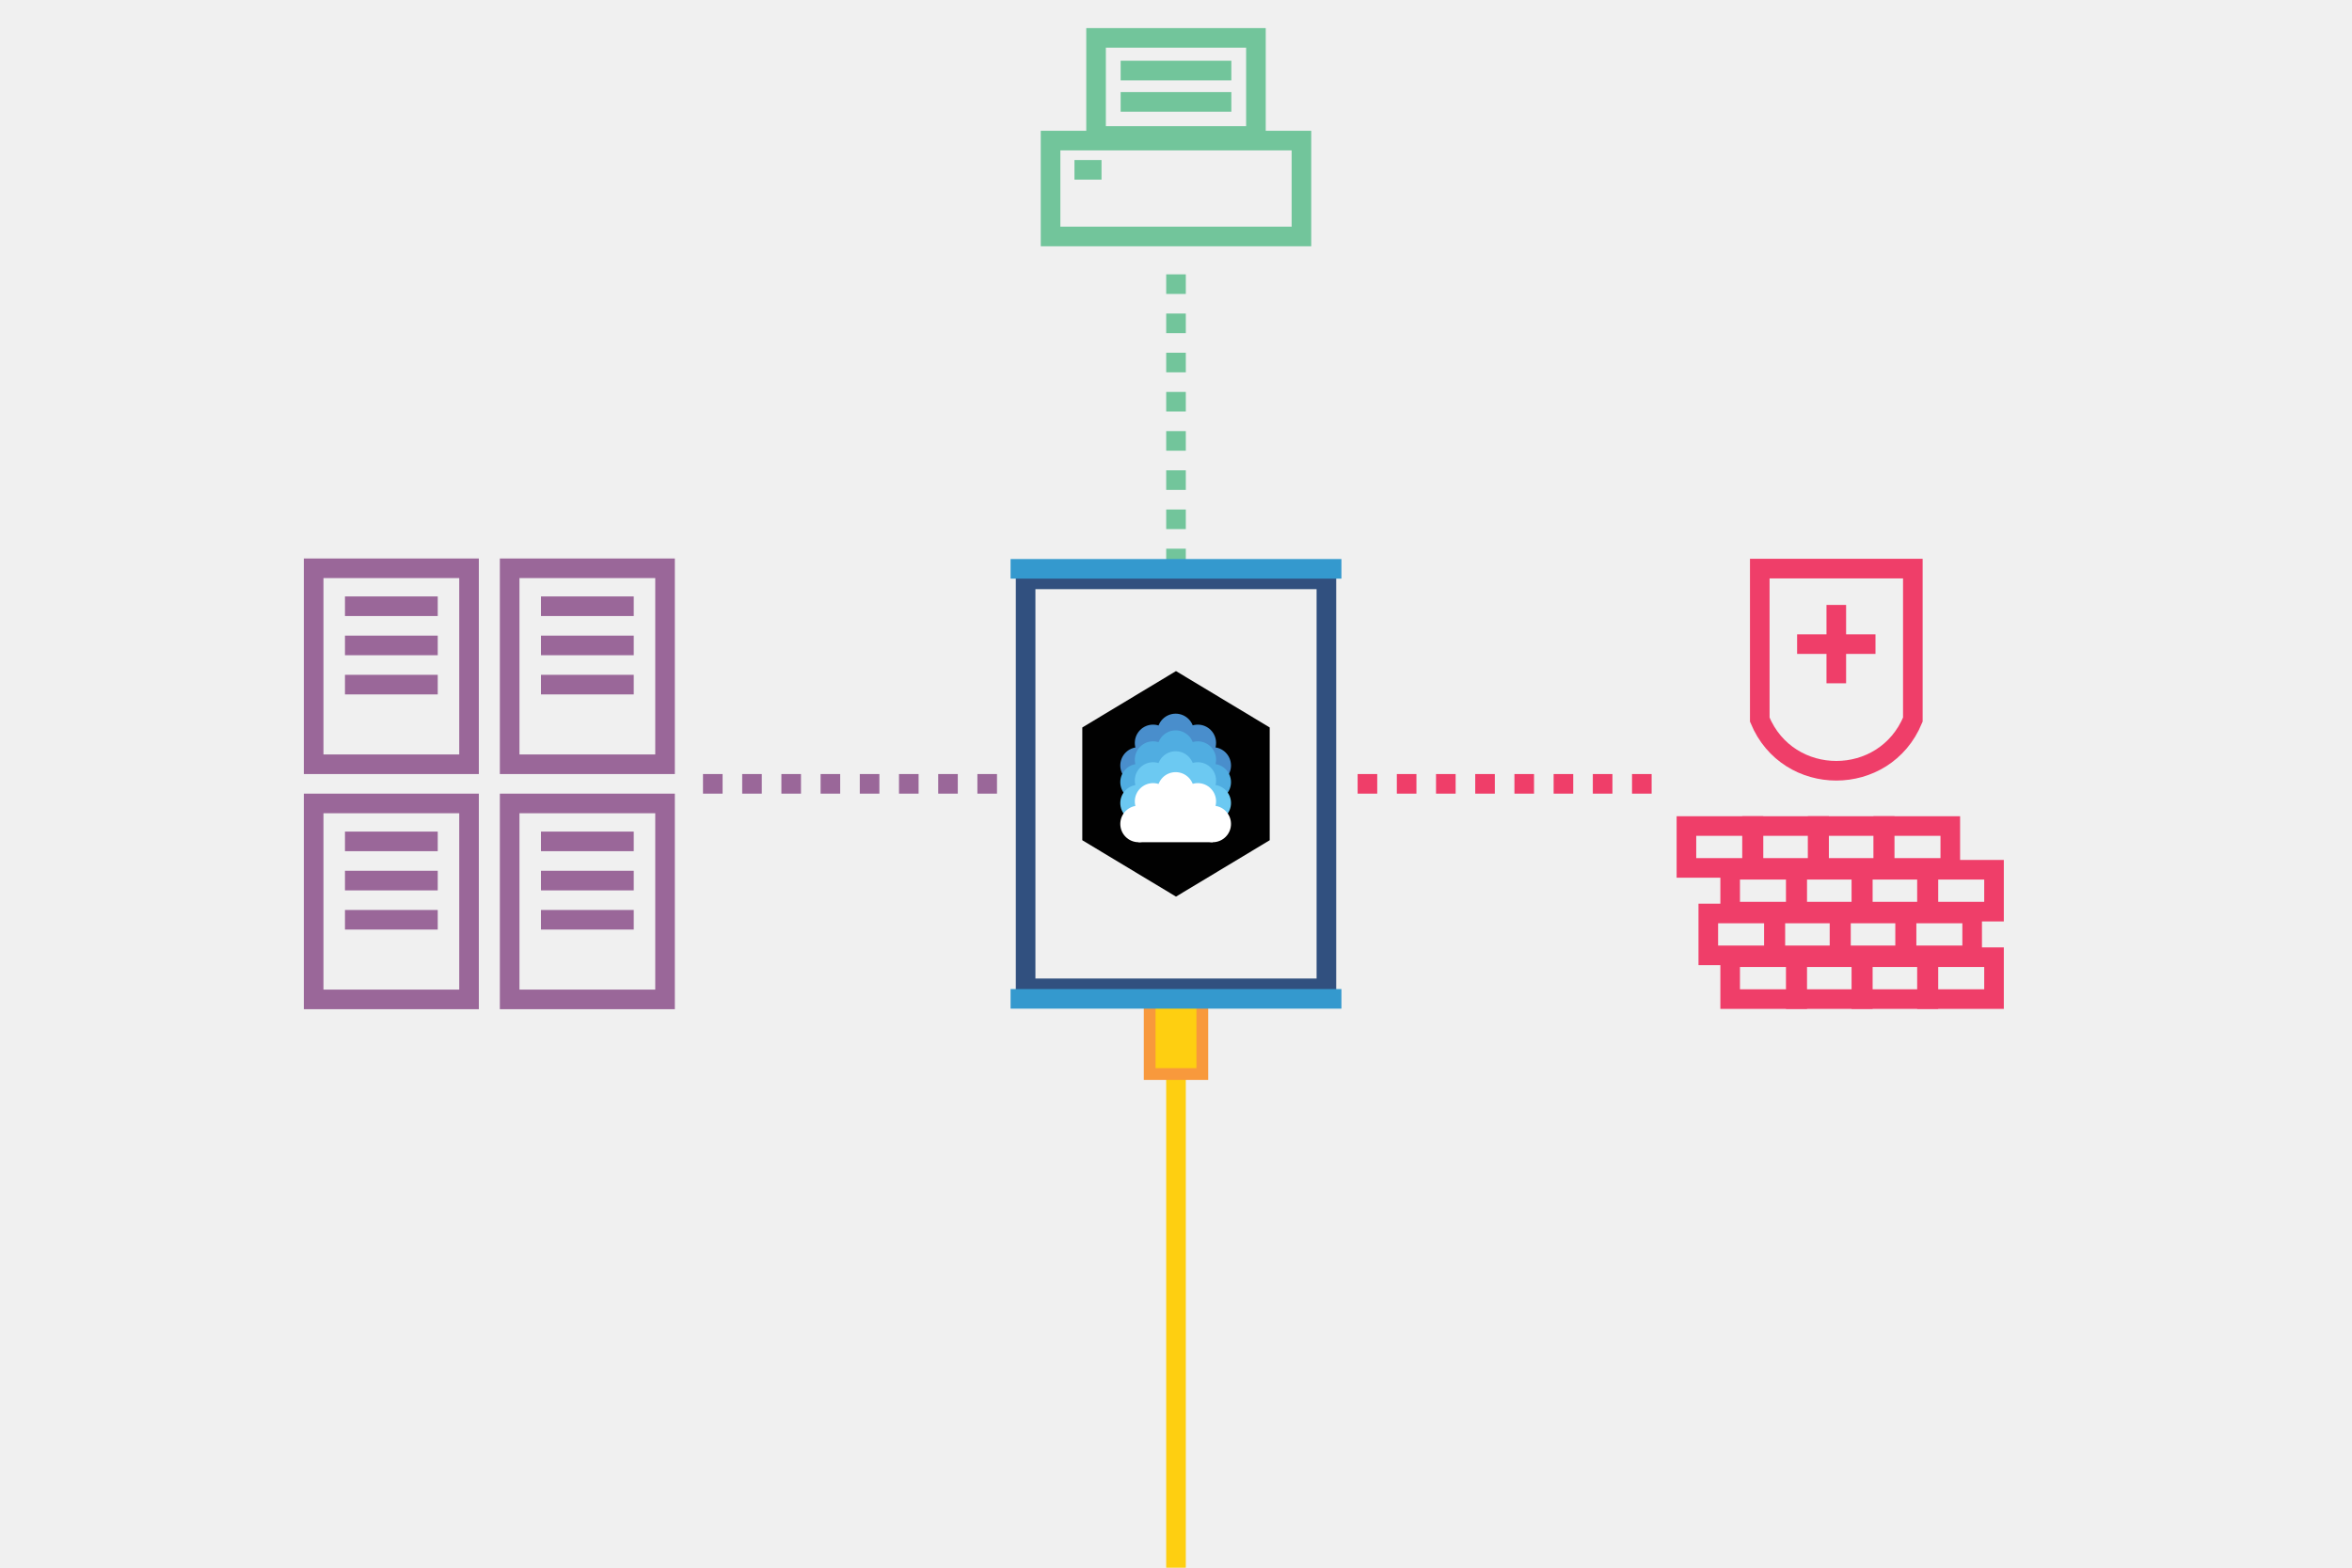
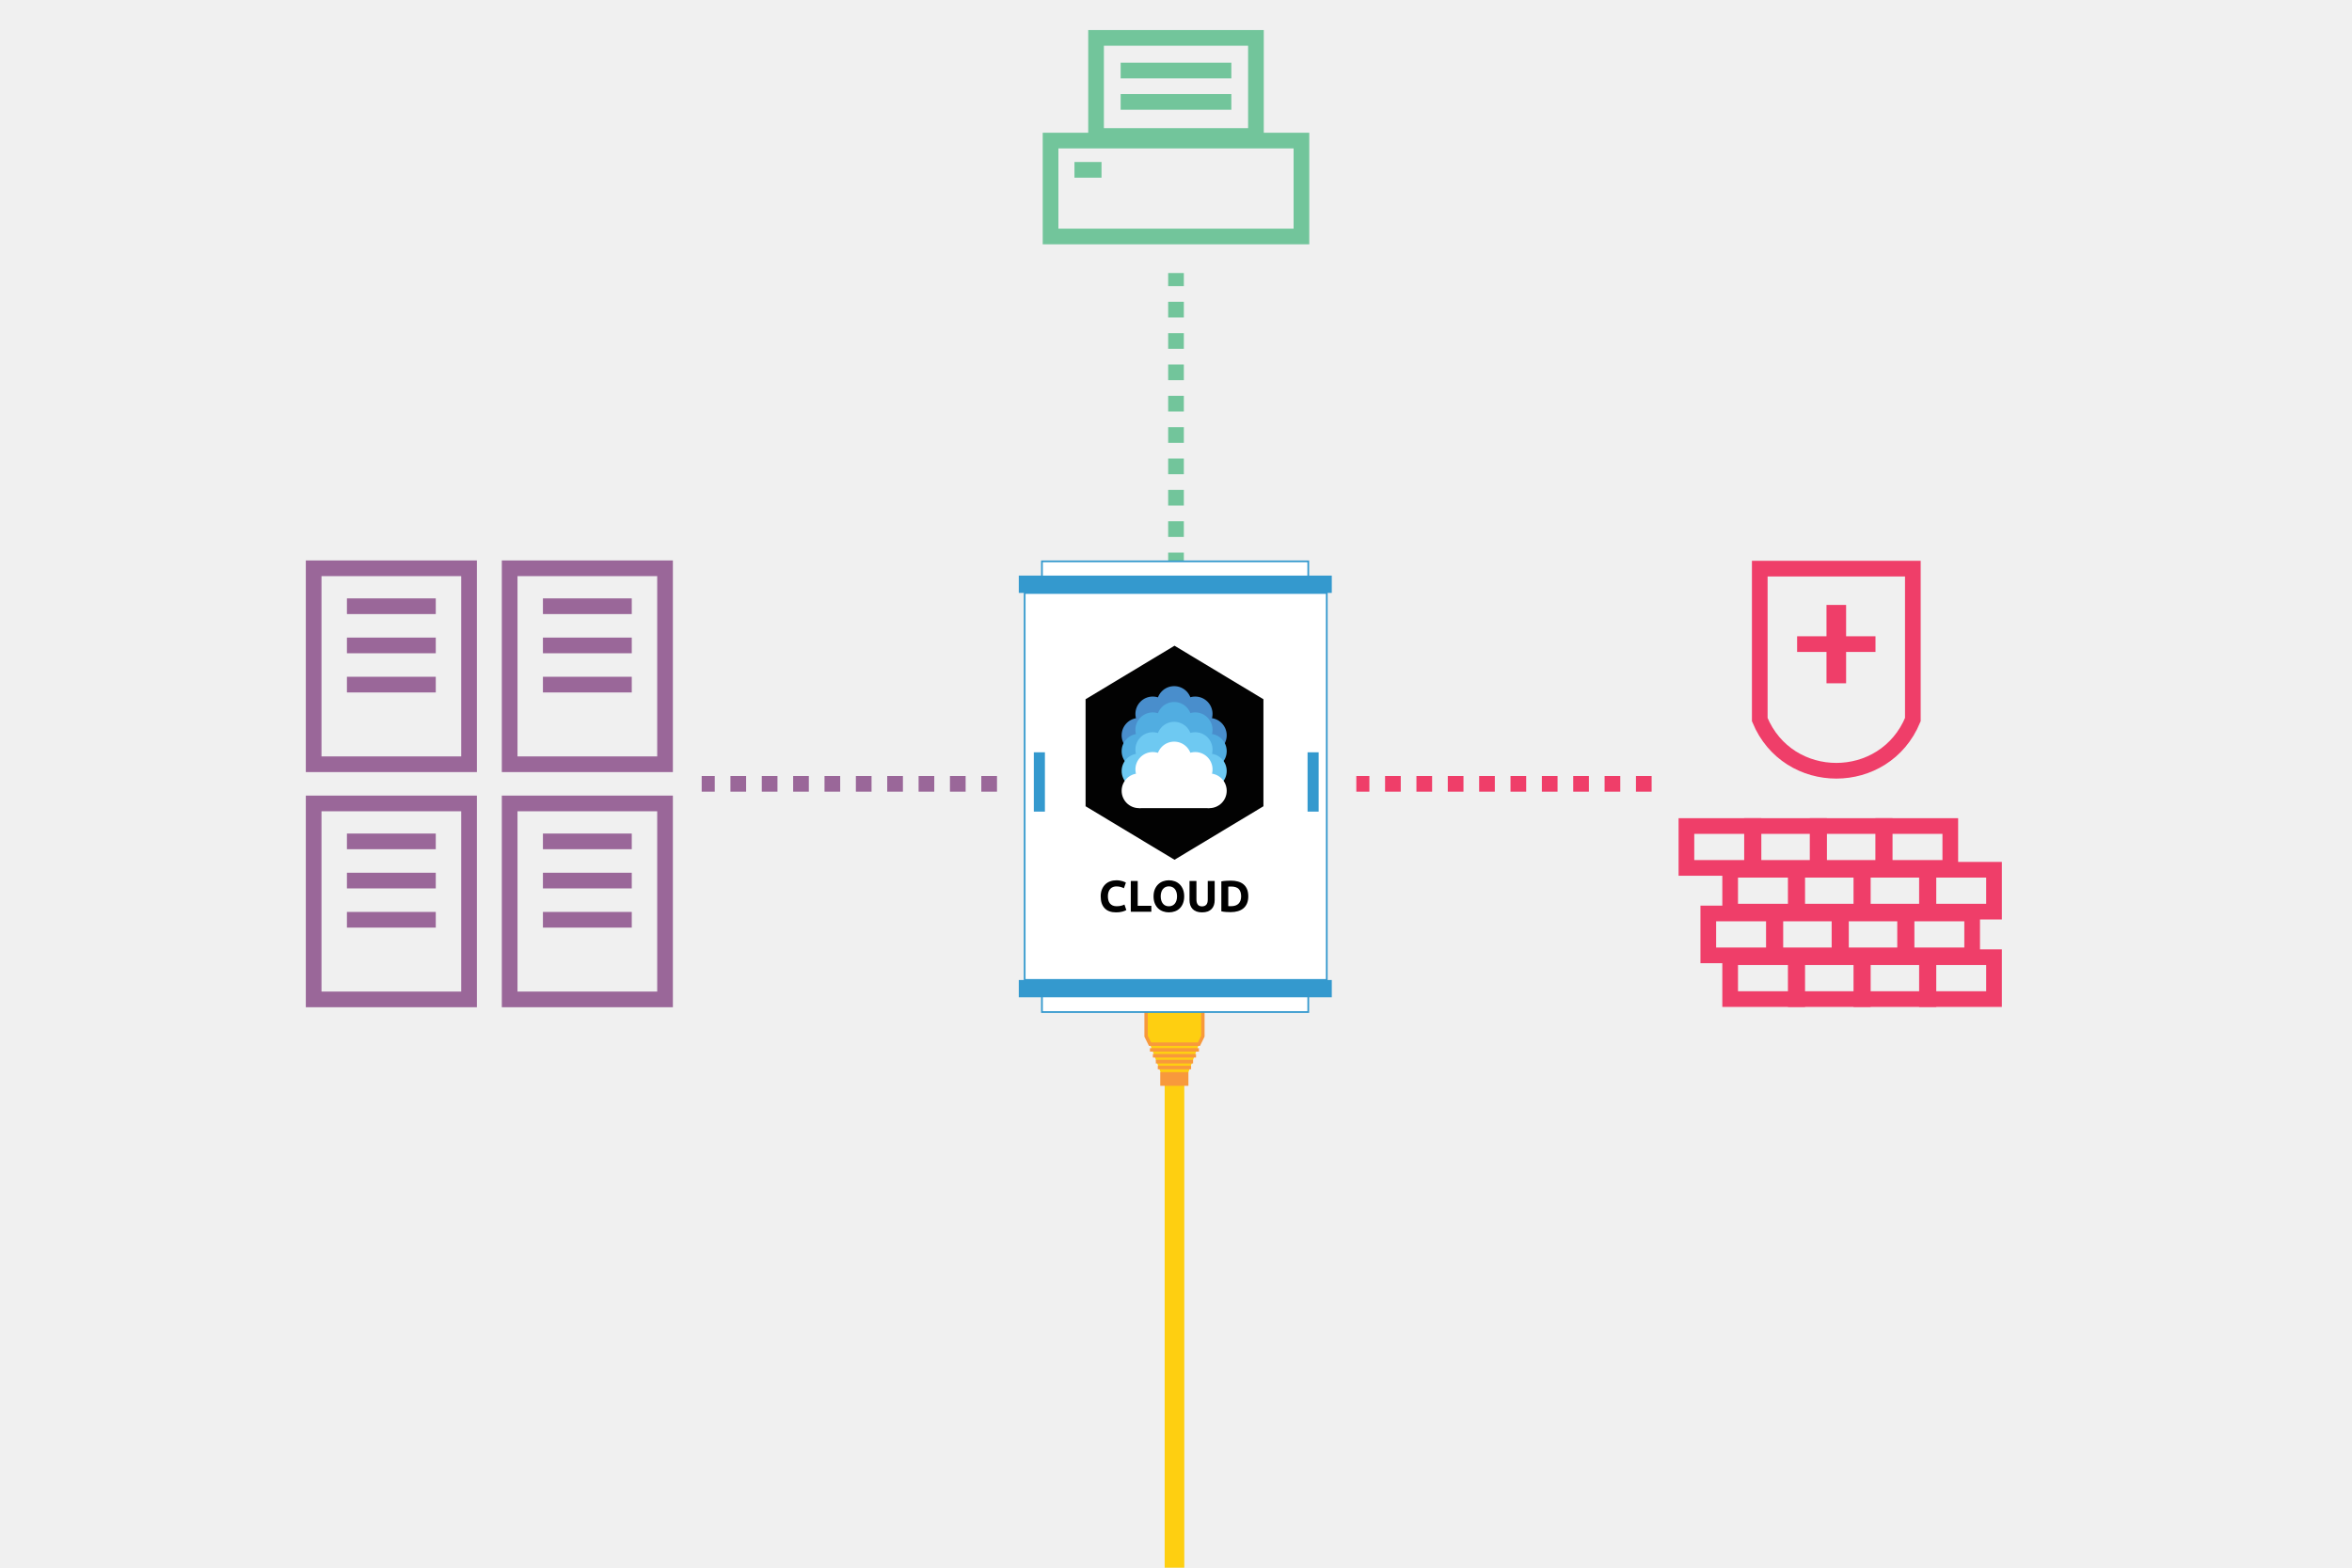
<svg xmlns="http://www.w3.org/2000/svg" version="1.1" id="Layer_1" x="0px" y="0px" width="600px" height="400px" viewBox="0 0 600 400" enable-background="new 0 0 600 400" xml:space="preserve">
-   <line fill="none" stroke="#72C59B" stroke-width="5" stroke-miterlimit="10" stroke-dasharray="5" x1="300.002" y1="145" x2="300.002" y2="69.666" />
+   <line fill="none" stroke="#72C59B" stroke-width="4" stroke-miterlimit="10" stroke-dasharray="4" x1="300.002" y1="145" x2="300.002" y2="69.666" />
  <g>
-     <line fill="none" stroke="#FECF11" stroke-width="5" stroke-miterlimit="10" x1="300" y1="399.999" x2="300" y2="274.814" />
-     <rect x="293.285" y="254.859" fill="#FECF11" stroke="#F8993C" stroke-width="3" stroke-miterlimit="10" width="13.43" height="19.182" />
+     <g>
+       <rect x="80.015" y="145" fill="none" stroke="#9A6799" stroke-width="4" stroke-linecap="square" width="39.639" height="50" />
+     </g>
+     <line fill="none" stroke="#9A6799" stroke-width="4" stroke-linecap="square" x1="90.502" y1="154.681" x2="109.167" y2="154.681" />
+     <line fill="none" stroke="#9A6799" stroke-width="4" stroke-linecap="square" x1="90.502" y1="164.681" x2="109.167" y2="164.681" />
+     <line fill="none" stroke="#9A6799" stroke-width="4" stroke-linecap="square" x1="90.502" y1="174.681" x2="109.167" y2="174.681" />
+     <g>
+       <rect x="130.015" y="145" fill="none" stroke="#9A6799" stroke-width="4" stroke-linecap="square" width="39.639" height="50" />
+     </g>
+     <line fill="none" stroke="#9A6799" stroke-width="4" stroke-linecap="square" x1="140.502" y1="154.681" x2="159.167" y2="154.681" />
+     <line fill="none" stroke="#9A6799" stroke-width="4" stroke-linecap="square" x1="140.502" y1="164.681" x2="159.167" y2="164.681" />
+     <line fill="none" stroke="#9A6799" stroke-width="4" stroke-linecap="square" x1="140.502" y1="174.681" x2="159.167" y2="174.681" />
+     <g>
+       <rect x="130.015" y="205" fill="none" stroke="#9A6799" stroke-width="4" stroke-linecap="square" width="39.639" height="50" />
+     </g>
+     <line fill="none" stroke="#9A6799" stroke-width="4" stroke-linecap="square" x1="140.502" y1="214.682" x2="159.167" y2="214.682" />
+     <line fill="none" stroke="#9A6799" stroke-width="4" stroke-linecap="square" x1="140.502" y1="224.682" x2="159.167" y2="224.682" />
+     <line fill="none" stroke="#9A6799" stroke-width="4" stroke-linecap="square" x1="140.502" y1="234.682" x2="159.167" y2="234.682" />
+     <g>
+       <rect x="80.015" y="205" fill="none" stroke="#9A6799" stroke-width="4" stroke-linecap="square" width="39.639" height="50" />
+     </g>
+     <line fill="none" stroke="#9A6799" stroke-width="4" stroke-linecap="square" x1="90.502" y1="214.682" x2="109.167" y2="214.682" />
+     <line fill="none" stroke="#9A6799" stroke-width="4" stroke-linecap="square" x1="90.502" y1="224.682" x2="109.167" y2="224.682" />
+     <line fill="none" stroke="#9A6799" stroke-width="4" stroke-linecap="square" x1="90.502" y1="234.682" x2="109.167" y2="234.682" />
+   </g>
+   <g>
+     <rect x="430.211" y="210.764" fill="none" stroke="#EF3E69" stroke-width="4" stroke-miterlimit="10" width="17.107" height="10.687" />
+     <rect x="446.946" y="210.764" fill="none" stroke="#EF3E69" stroke-width="4" stroke-miterlimit="10" width="17.106" height="10.687" />
+     <rect x="463.682" y="210.764" fill="none" stroke="#EF3E69" stroke-width="4" stroke-miterlimit="10" width="17.106" height="10.687" />
+     <rect x="480.416" y="210.764" fill="none" stroke="#EF3E69" stroke-width="4" stroke-miterlimit="10" width="17.107" height="10.687" />
+     <rect x="441.368" y="221.92" fill="none" stroke="#EF3E69" stroke-width="4" stroke-miterlimit="10" width="17.106" height="10.686" />
+     <rect x="458.104" y="221.92" fill="none" stroke="#EF3E69" stroke-width="4" stroke-miterlimit="10" width="17.106" height="10.686" />
+     <rect x="474.838" y="221.92" fill="none" stroke="#EF3E69" stroke-width="4" stroke-miterlimit="10" width="17.107" height="10.686" />
+     <rect x="491.573" y="221.92" fill="none" stroke="#EF3E69" stroke-width="4" stroke-miterlimit="10" width="17.106" height="10.686" />
+     <rect x="485.995" y="233.076" fill="none" stroke="#EF3E69" stroke-width="4" stroke-miterlimit="10" width="17.105" height="10.686" />
+     <rect x="469.26" y="233.076" fill="none" stroke="#EF3E69" stroke-width="4" stroke-miterlimit="10" width="17.107" height="10.686" />
+     <rect x="452.524" y="233.076" fill="none" stroke="#EF3E69" stroke-width="4" stroke-miterlimit="10" width="17.106" height="10.686" />
+     <rect x="435.79" y="233.076" fill="none" stroke="#EF3E69" stroke-width="4" stroke-miterlimit="10" width="17.106" height="10.686" />
+     <rect x="441.368" y="244.232" fill="none" stroke="#EF3E69" stroke-width="4" stroke-miterlimit="10" width="17.106" height="10.688" />
+     <rect x="458.104" y="244.232" fill="none" stroke="#EF3E69" stroke-width="4" stroke-miterlimit="10" width="17.106" height="10.688" />
+     <rect x="474.838" y="244.232" fill="none" stroke="#EF3E69" stroke-width="4" stroke-miterlimit="10" width="17.107" height="10.688" />
+     <rect x="491.573" y="244.232" fill="none" stroke="#EF3E69" stroke-width="4" stroke-miterlimit="10" width="17.106" height="10.688" />
+   </g>
+   <g>
+     <path fill="none" stroke="#EF3E69" stroke-width="4" stroke-miterlimit="10" d="M487.97,183.614   c-7.205,17.394-31.844,17.394-39.049,0c0-12.844,0-25.689,0-38.533c13.017,0,26.032,0,39.049,0   C487.97,157.925,487.97,170.77,487.97,183.614z" />
+   </g>
+   <line fill="none" stroke="#EF3E69" stroke-width="5" stroke-miterlimit="10" x1="468.445" y1="154.351" x2="468.445" y2="174.343" />
+   <line fill="none" stroke="#EF3E69" stroke-width="4" stroke-miterlimit="10" x1="478.441" y1="164.347" x2="458.449" y2="164.347" />
+   <line fill="none" stroke="#EF3E69" stroke-width="4" stroke-miterlimit="10" stroke-dasharray="4" x1="421.334" y1="200" x2="346" y2="200" />
+   <line fill="none" stroke="#9A6799" stroke-width="4" stroke-miterlimit="10" stroke-dasharray="4" x1="254.334" y1="200" x2="179" y2="200" />
+   <g>
+     <g>
+       <rect x="268" y="35.87" fill="none" stroke="#72C59B" stroke-width="4" stroke-miterlimit="10" width="64" height="24.466" />
+       <rect x="279.608" y="9.667" fill="none" stroke="#72C59B" stroke-width="4" stroke-miterlimit="10" width="40.783" height="25.028" />
+       <line fill="none" stroke="#72C59B" stroke-width="4" stroke-miterlimit="10" x1="285.879" y1="18" x2="314.121" y2="18" />
+       <line fill="none" stroke="#72C59B" stroke-width="4" stroke-miterlimit="10" x1="285.879" y1="26" x2="314.121" y2="26" />
+     </g>
+     <line fill="none" stroke="#72C59B" stroke-width="4" stroke-miterlimit="10" x1="274.097" y1="43.333" x2="281" y2="43.333" />
  </g>
  <g>
    <g>
-       <rect x="261.637" y="147.825" fill="none" stroke="#31507F" stroke-width="5" stroke-miterlimit="10" width="76.729" height="104.349" />
-       <line fill="none" stroke="#3499CE" stroke-width="5" stroke-miterlimit="10" x1="257.801" y1="145.141" x2="342.199" y2="145.141" />
-       <line fill="none" stroke="#3499CE" stroke-width="5" stroke-miterlimit="10" x1="257.801" y1="254.859" x2="342.199" y2="254.859" />
+       <g>
+         <line fill="none" stroke="#FECF11" stroke-width="5" stroke-miterlimit="10" x1="299.613" y1="400" x2="299.613" y2="267.951" />
+       </g>
+       <g>
+         <polygon fill="#FECF11" points="296.371,274.395 293.371,266.424 305.855,266.424 302.855,274.395    " />
+         <polygon fill="#FECF11" stroke="#F8993C" stroke-width="0.869" stroke-miterlimit="10" points="292.371,252.996 306.855,252.996      306.855,264.395 305.855,266.424 293.371,266.424 292.371,264.395    " />
+         <path fill="#FECF11" stroke="#F8993C" stroke-width="0.869" stroke-miterlimit="10" d="M292.371,264.508" />
+         <line fill="none" stroke="#F8993C" stroke-width="0.88" stroke-miterlimit="10" x1="305.855" y1="267.883" x2="293.355" y2="267.883" />
+         <line fill="none" stroke="#F8993C" stroke-width="0.903" stroke-miterlimit="10" x1="305.105" y1="269.383" x2="294.105" y2="269.383" />
+         <line fill="none" stroke="#F8993C" stroke-width="0.936" stroke-miterlimit="10" x1="304.355" y1="270.883" x2="294.855" y2="270.883" />
+         <line fill="none" stroke="#F8993C" stroke-width="0.885" stroke-miterlimit="10" x1="303.855" y1="272.383" x2="295.355" y2="272.383" />
+         <rect x="295.982" y="273.563" fill="#F8993C" width="7.186" height="3.486" />
+       </g>
    </g>
    <g>
-       <path fill="none" d="M325.572,207.096" />
-     </g>
-     <g>
-       <path fill="none" d="M277.625,178.326" />
-     </g>
-     <g>
-       <path fill="none" d="M277.625,207.096" />
-     </g>
-     <g>
-       <path fill="none" d="M325.572,178.326" />
-     </g>
-     <g>
-       <polygon fill="#010101" points="323.903,214.386 300,228.771 276.097,214.386 276.098,185.614 300,171.228 323.903,185.614   " />
      <g>
+         <rect x="261.395" y="151.305" fill="#FFFFFF" stroke="#3499CE" stroke-width="0.44" stroke-miterlimit="10" width="77.064" height="98.72" />
+         <rect x="265.801" y="252.691" fill="#FFFFFF" stroke="#3499CE" stroke-width="0.44" stroke-miterlimit="10" width="67.941" height="5.537" />
+         <rect x="265.801" y="143.228" fill="#FFFFFF" stroke="#3499CE" stroke-width="0.44" stroke-miterlimit="10" width="67.941" height="5.536" />
+         <line fill="none" stroke="#3499CE" stroke-width="4.415" stroke-miterlimit="10" x1="259.896" y1="149.075" x2="339.742" y2="149.075" />
+         <line fill="none" stroke="#3499CE" stroke-width="4.415" stroke-miterlimit="10" x1="259.896" y1="252.256" x2="339.742" y2="252.256" />
        <g>
-           <rect x="290.452" y="193.153" fill="#498ECC" width="18.919" height="6.821" />
-           <circle fill="#498ECC" cx="290.453" cy="195.311" r="4.663" />
-           <circle fill="#498ECC" cx="309.37" cy="195.311" r="4.663" />
-           <circle fill="#498ECC" cx="294.156" cy="189.556" r="4.663" />
-           <circle fill="#498ECC" cx="305.561" cy="189.556" r="4.663" />
-           <circle fill="#498ECC" cx="299.912" cy="186.758" r="4.663" />
-           <rect x="290.452" y="191.021" fill="#498ECC" width="18.919" height="4.689" />
+           <path d="M284.707,232.793c-1.276,0-2.248-0.355-2.916-1.064s-1.002-1.717-1.002-3.023c0-0.65,0.102-1.229,0.306-1.738      s0.482-0.939,0.838-1.291c0.354-0.352,0.777-0.617,1.269-0.799c0.49-0.182,1.022-0.271,1.597-0.271      c0.332,0,0.634,0.025,0.905,0.074c0.272,0.049,0.51,0.105,0.714,0.17c0.203,0.064,0.373,0.129,0.51,0.197      c0.136,0.068,0.233,0.121,0.294,0.158l-0.51,1.428c-0.241-0.129-0.522-0.238-0.844-0.328c-0.32-0.092-0.685-0.137-1.093-0.137      c-0.271,0-0.537,0.045-0.798,0.137c-0.261,0.09-0.491,0.236-0.69,0.436c-0.2,0.199-0.361,0.459-0.481,0.775      c-0.121,0.316-0.182,0.701-0.182,1.154c0,0.363,0.04,0.701,0.119,1.014c0.079,0.314,0.208,0.584,0.385,0.811      c0.178,0.227,0.41,0.406,0.696,0.537c0.287,0.133,0.635,0.199,1.042,0.199c0.257,0,0.487-0.016,0.691-0.045      c0.203-0.031,0.385-0.066,0.543-0.109c0.158-0.041,0.298-0.088,0.419-0.141s0.23-0.102,0.328-0.146l0.487,1.414      c-0.249,0.152-0.601,0.287-1.053,0.408C285.828,232.732,285.303,232.793,284.707,232.793z" />
+           <path d="M293.709,231.117v1.518h-5.242v-7.848h1.767v6.33H293.709z" />
+           <path d="M302.089,228.705c0,0.672-0.101,1.262-0.301,1.771c-0.199,0.51-0.474,0.936-0.82,1.279      c-0.348,0.344-0.761,0.604-1.24,0.775c-0.479,0.174-0.995,0.262-1.546,0.262c-0.536,0-1.042-0.088-1.518-0.262      c-0.476-0.172-0.891-0.432-1.245-0.775c-0.355-0.344-0.634-0.77-0.838-1.279s-0.306-1.1-0.306-1.771s0.105-1.264,0.316-1.773      c0.212-0.508,0.497-0.938,0.855-1.285c0.358-0.346,0.773-0.607,1.245-0.781s0.969-0.26,1.489-0.26      c0.536,0,1.042,0.086,1.518,0.26s0.891,0.436,1.246,0.781c0.354,0.348,0.634,0.777,0.838,1.285      C301.986,227.441,302.089,228.033,302.089,228.705z M296.099,228.705c0,0.385,0.047,0.732,0.142,1.041      c0.094,0.311,0.229,0.576,0.407,0.799s0.395,0.395,0.651,0.516s0.551,0.18,0.883,0.18c0.325,0,0.617-0.059,0.878-0.18      s0.479-0.293,0.656-0.516c0.178-0.223,0.313-0.488,0.408-0.799c0.094-0.309,0.142-0.656,0.142-1.041s-0.048-0.734-0.142-1.047      c-0.095-0.314-0.23-0.582-0.408-0.805c-0.177-0.223-0.396-0.395-0.656-0.516s-0.553-0.182-0.878-0.182      c-0.332,0-0.626,0.063-0.883,0.188s-0.474,0.299-0.651,0.521s-0.313,0.49-0.407,0.803      C296.146,227.982,296.099,228.328,296.099,228.705z" />
+           <path d="M306.629,232.793c-0.551,0-1.026-0.078-1.427-0.232s-0.73-0.369-0.991-0.646c-0.26-0.275-0.452-0.604-0.577-0.984      s-0.187-0.803-0.187-1.262v-4.881h1.767v4.732c0,0.318,0.035,0.588,0.107,0.811c0.071,0.223,0.17,0.404,0.294,0.543      c0.125,0.141,0.275,0.24,0.453,0.301s0.372,0.09,0.583,0.09c0.431,0,0.779-0.131,1.048-0.396      c0.268-0.264,0.401-0.713,0.401-1.348v-4.732h1.767v4.881c0,0.459-0.063,0.883-0.192,1.268c-0.128,0.385-0.324,0.715-0.589,0.99      c-0.264,0.275-0.6,0.49-1.008,0.641C307.671,232.717,307.188,232.793,306.629,232.793z" />
+           <path d="M318.439,228.705c0,0.68-0.105,1.271-0.317,1.777c-0.211,0.506-0.511,0.926-0.899,1.258      c-0.39,0.332-0.863,0.58-1.422,0.746s-1.185,0.25-1.879,0.25c-0.317,0-0.688-0.014-1.11-0.039      c-0.423-0.027-0.838-0.082-1.245-0.166v-7.643c0.407-0.076,0.832-0.127,1.273-0.152c0.441-0.027,0.821-0.041,1.138-0.041      c0.672,0,1.282,0.076,1.829,0.227c0.548,0.152,1.018,0.389,1.41,0.715c0.393,0.324,0.694,0.738,0.905,1.244      C318.334,227.387,318.439,227.996,318.439,228.705z M313.333,231.195c0.083,0.008,0.179,0.014,0.288,0.018      s0.24,0.006,0.391,0.006c0.884,0,1.538-0.223,1.965-0.668s0.64-1.061,0.64-1.846c0-0.822-0.203-1.445-0.611-1.869      c-0.407-0.422-1.053-0.635-1.937-0.635c-0.12,0-0.245,0.002-0.373,0.006c-0.129,0.004-0.249,0.014-0.362,0.029V231.195z" />
        </g>
+         <rect x="263.73" y="191.952" fill="#3499CE" width="2.83" height="15.13" />
+         <rect x="333.561" y="191.952" fill="#3499CE" width="2.83" height="15.13" />
+       </g>
+       <g>
+         <polygon fill="#020202" points="322.303,205.719 299.618,219.369 276.935,205.719 276.935,178.41 299.618,164.756      322.303,178.41    " />
        <g>
-           <rect x="290.452" y="197.416" fill="#50ADE1" width="18.919" height="6.82" />
-           <circle fill="#50ADE1" cx="290.453" cy="199.574" r="4.663" />
-           <circle fill="#50ADE1" cx="309.37" cy="199.574" r="4.663" />
-           <circle fill="#50ADE1" cx="294.156" cy="193.819" r="4.663" />
-           <circle fill="#50ADE1" cx="305.561" cy="193.819" r="4.663" />
-           <circle fill="#50ADE1" cx="299.912" cy="191.021" r="4.663" />
-           <rect x="290.452" y="195.284" fill="#50ADE1" width="18.919" height="4.689" />
-         </g>
-         <g>
-           <rect x="290.452" y="202.745" fill="#6CC9F2" width="18.919" height="6.821" />
-           <circle fill="#6CC9F2" cx="290.453" cy="204.903" r="4.663" />
-           <circle fill="#6CC9F2" cx="309.37" cy="204.903" r="4.663" />
-           <circle fill="#6CC9F2" cx="294.156" cy="199.148" r="4.663" />
-           <circle fill="#6CC9F2" cx="305.561" cy="199.148" r="4.663" />
-           <circle fill="#6CC9F2" cx="299.912" cy="196.35" r="4.663" />
-           <rect x="290.452" y="200.613" fill="#6CC9F2" width="18.919" height="4.688" />
-         </g>
-         <g>
-           <rect x="290.452" y="208.074" fill="#FFFFFF" width="18.919" height="6.82" />
-           <circle fill="#FFFFFF" cx="290.453" cy="210.231" r="4.663" />
-           <circle fill="#FFFFFF" cx="309.37" cy="210.231" r="4.663" />
-           <circle fill="#FFFFFF" cx="294.156" cy="204.477" r="4.663" />
-           <circle fill="#FFFFFF" cx="305.561" cy="204.477" r="4.663" />
-           <circle fill="#FFFFFF" cx="299.912" cy="201.679" r="4.663" />
-           <rect x="290.452" y="205.941" fill="#FFFFFF" width="18.919" height="4.689" />
+           <g>
+             <rect x="290.557" y="185.564" fill="#498ECC" width="17.955" height="6.474" />
+             <circle fill="#498ECC" cx="290.558" cy="187.613" r="4.425" />
+             <circle fill="#498ECC" cx="308.511" cy="187.613" r="4.425" />
+             <circle fill="#498ECC" cx="294.072" cy="182.151" r="4.425" />
+             <circle fill="#498ECC" cx="304.896" cy="182.151" r="4.425" />
+             <circle fill="#498ECC" cx="299.535" cy="179.496" r="4.425" />
+             <rect x="290.557" y="183.541" fill="#498ECC" width="17.955" height="4.451" />
+           </g>
+           <g>
+             <rect x="290.557" y="189.612" fill="#51ADE1" width="17.955" height="6.473" />
+             <circle fill="#51ADE1" cx="290.558" cy="191.659" r="4.426" />
+             <circle fill="#51ADE1" cx="308.511" cy="191.659" r="4.426" />
+             <circle fill="#51ADE1" cx="294.072" cy="186.196" r="4.425" />
+             <circle fill="#51ADE1" cx="304.896" cy="186.196" r="4.425" />
+             <circle fill="#51ADE1" cx="299.535" cy="183.541" r="4.426" />
+             <rect x="290.557" y="187.587" fill="#51ADE1" width="17.955" height="4.449" />
+           </g>
+           <g>
+             <rect x="290.557" y="194.668" fill="#6EC9F2" width="17.955" height="6.472" />
+             <circle fill="#6EC9F2" cx="290.558" cy="196.716" r="4.425" />
+             <circle fill="#6EC9F2" cx="308.511" cy="196.716" r="4.425" />
+             <circle fill="#6EC9F2" cx="294.072" cy="191.254" r="4.426" />
+             <circle fill="#6EC9F2" cx="304.896" cy="191.254" r="4.426" />
+             <circle fill="#6EC9F2" cx="299.535" cy="188.6" r="4.426" />
+             <rect x="290.557" y="192.644" fill="#6EC9F2" width="17.955" height="4.452" />
+           </g>
+           <g>
+             <rect x="290.557" y="199.727" fill="#FFFFFF" width="17.955" height="6.471" />
+             <circle fill="#FFFFFF" cx="290.558" cy="201.774" r="4.425" />
+             <circle fill="#FFFFFF" cx="308.511" cy="201.774" r="4.425" />
+             <circle fill="#FFFFFF" cx="294.072" cy="196.313" r="4.426" />
+             <circle fill="#FFFFFF" cx="304.896" cy="196.313" r="4.426" />
+             <circle fill="#FFFFFF" cx="299.535" cy="193.657" r="4.425" />
+             <rect x="290.557" y="197.703" fill="#FFFFFF" width="17.955" height="4.449" />
+           </g>
        </g>
      </g>
    </g>
  </g>
-   <g>
-     <g>
-       <rect x="80.015" y="145" fill="none" stroke="#9A6799" stroke-width="5" stroke-linecap="square" width="39.639" height="50" />
-     </g>
-     <line fill="none" stroke="#9A6799" stroke-width="5" stroke-linecap="square" x1="90.502" y1="154.681" x2="109.167" y2="154.681" />
-     <line fill="none" stroke="#9A6799" stroke-width="5" stroke-linecap="square" x1="90.502" y1="164.681" x2="109.167" y2="164.681" />
-     <line fill="none" stroke="#9A6799" stroke-width="5" stroke-linecap="square" x1="90.502" y1="174.681" x2="109.167" y2="174.681" />
-     <g>
-       <rect x="130.015" y="145" fill="none" stroke="#9A6799" stroke-width="5" stroke-linecap="square" width="39.639" height="50" />
-     </g>
-     <line fill="none" stroke="#9A6799" stroke-width="5" stroke-linecap="square" x1="140.502" y1="154.681" x2="159.167" y2="154.681" />
-     <line fill="none" stroke="#9A6799" stroke-width="5" stroke-linecap="square" x1="140.502" y1="164.681" x2="159.167" y2="164.681" />
-     <line fill="none" stroke="#9A6799" stroke-width="5" stroke-linecap="square" x1="140.502" y1="174.681" x2="159.167" y2="174.681" />
-     <g>
-       <rect x="130.015" y="205" fill="none" stroke="#9A6799" stroke-width="5" stroke-linecap="square" width="39.639" height="50" />
-     </g>
-     <line fill="none" stroke="#9A6799" stroke-width="5" stroke-linecap="square" x1="140.502" y1="214.682" x2="159.167" y2="214.682" />
-     <line fill="none" stroke="#9A6799" stroke-width="5" stroke-linecap="square" x1="140.502" y1="224.682" x2="159.167" y2="224.682" />
-     <line fill="none" stroke="#9A6799" stroke-width="5" stroke-linecap="square" x1="140.502" y1="234.682" x2="159.167" y2="234.682" />
-     <g>
-       <rect x="80.015" y="205" fill="none" stroke="#9A6799" stroke-width="5" stroke-linecap="square" width="39.639" height="50" />
-     </g>
-     <line fill="none" stroke="#9A6799" stroke-width="5" stroke-linecap="square" x1="90.502" y1="214.682" x2="109.167" y2="214.682" />
-     <line fill="none" stroke="#9A6799" stroke-width="5" stroke-linecap="square" x1="90.502" y1="224.682" x2="109.167" y2="224.682" />
-     <line fill="none" stroke="#9A6799" stroke-width="5" stroke-linecap="square" x1="90.502" y1="234.682" x2="109.167" y2="234.682" />
-   </g>
-   <g>
-     <rect x="430.211" y="210.764" fill="none" stroke="#EF3E69" stroke-width="5" stroke-miterlimit="10" width="17.107" height="10.687" />
-     <rect x="446.946" y="210.764" fill="none" stroke="#EF3E69" stroke-width="5" stroke-miterlimit="10" width="17.106" height="10.687" />
-     <rect x="463.682" y="210.764" fill="none" stroke="#EF3E69" stroke-width="5" stroke-miterlimit="10" width="17.106" height="10.687" />
-     <rect x="480.416" y="210.764" fill="none" stroke="#EF3E69" stroke-width="5" stroke-miterlimit="10" width="17.107" height="10.687" />
-     <rect x="441.368" y="221.92" fill="none" stroke="#EF3E69" stroke-width="5" stroke-miterlimit="10" width="17.106" height="10.686" />
-     <rect x="458.104" y="221.92" fill="none" stroke="#EF3E69" stroke-width="5" stroke-miterlimit="10" width="17.106" height="10.686" />
-     <rect x="474.838" y="221.92" fill="none" stroke="#EF3E69" stroke-width="5" stroke-miterlimit="10" width="17.107" height="10.686" />
-     <rect x="491.573" y="221.92" fill="none" stroke="#EF3E69" stroke-width="5" stroke-miterlimit="10" width="17.106" height="10.686" />
-     <rect x="485.995" y="233.076" fill="none" stroke="#EF3E69" stroke-width="5" stroke-miterlimit="10" width="17.105" height="10.686" />
-     <rect x="469.26" y="233.076" fill="none" stroke="#EF3E69" stroke-width="5" stroke-miterlimit="10" width="17.107" height="10.686" />
-     <rect x="452.524" y="233.076" fill="none" stroke="#EF3E69" stroke-width="5" stroke-miterlimit="10" width="17.106" height="10.686" />
-     <rect x="435.79" y="233.076" fill="none" stroke="#EF3E69" stroke-width="5" stroke-miterlimit="10" width="17.106" height="10.686" />
-     <rect x="441.368" y="244.232" fill="none" stroke="#EF3E69" stroke-width="5" stroke-miterlimit="10" width="17.106" height="10.688" />
-     <rect x="458.104" y="244.232" fill="none" stroke="#EF3E69" stroke-width="5" stroke-miterlimit="10" width="17.106" height="10.688" />
-     <rect x="474.838" y="244.232" fill="none" stroke="#EF3E69" stroke-width="5" stroke-miterlimit="10" width="17.107" height="10.688" />
-     <rect x="491.573" y="244.232" fill="none" stroke="#EF3E69" stroke-width="5" stroke-miterlimit="10" width="17.106" height="10.688" />
-   </g>
-   <g>
-     <path fill="none" stroke="#EF3E69" stroke-width="5" stroke-miterlimit="10" d="M487.97,183.614   c-7.205,17.394-31.844,17.394-39.049,0c0-12.844,0-25.689,0-38.533c13.017,0,26.032,0,39.049,0   C487.97,157.925,487.97,170.77,487.97,183.614z" />
-   </g>
-   <line fill="none" stroke="#EF3E69" stroke-width="5" stroke-miterlimit="10" x1="468.445" y1="154.351" x2="468.445" y2="174.343" />
-   <line fill="none" stroke="#EF3E69" stroke-width="5" stroke-miterlimit="10" x1="478.441" y1="164.347" x2="458.449" y2="164.347" />
-   <line fill="none" stroke="#EF3E69" stroke-width="5" stroke-miterlimit="10" stroke-dasharray="5" x1="421.334" y1="200" x2="346" y2="200" />
-   <line fill="none" stroke="#9A6799" stroke-width="5" stroke-miterlimit="10" stroke-dasharray="5" x1="254.334" y1="200" x2="179" y2="200" />
-   <g>
-     <g>
-       <rect x="268" y="35.87" fill="none" stroke="#72C59B" stroke-width="5" stroke-miterlimit="10" width="64" height="24.466" />
-       <rect x="279.608" y="9.667" fill="none" stroke="#72C59B" stroke-width="5" stroke-miterlimit="10" width="40.783" height="25.028" />
-       <line fill="none" stroke="#72C59B" stroke-width="5" stroke-miterlimit="10" x1="285.879" y1="18" x2="314.121" y2="18" />
-       <line fill="none" stroke="#72C59B" stroke-width="5" stroke-miterlimit="10" x1="285.879" y1="26" x2="314.121" y2="26" />
-     </g>
-     <line fill="none" stroke="#72C59B" stroke-width="5" stroke-miterlimit="10" x1="274.097" y1="43.333" x2="281" y2="43.333" />
-   </g>
</svg>
